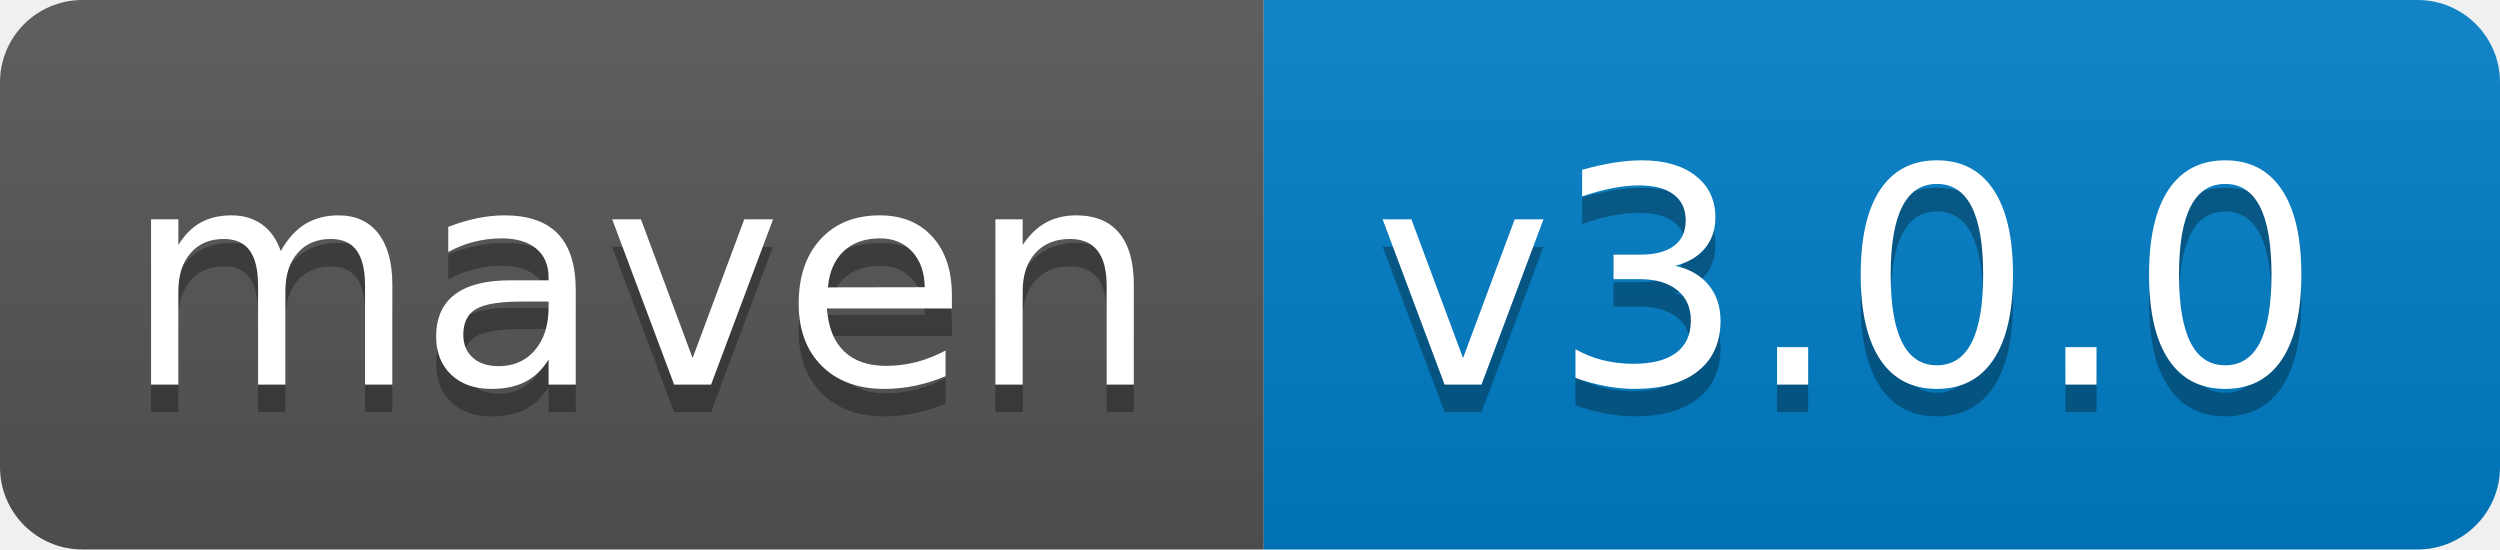
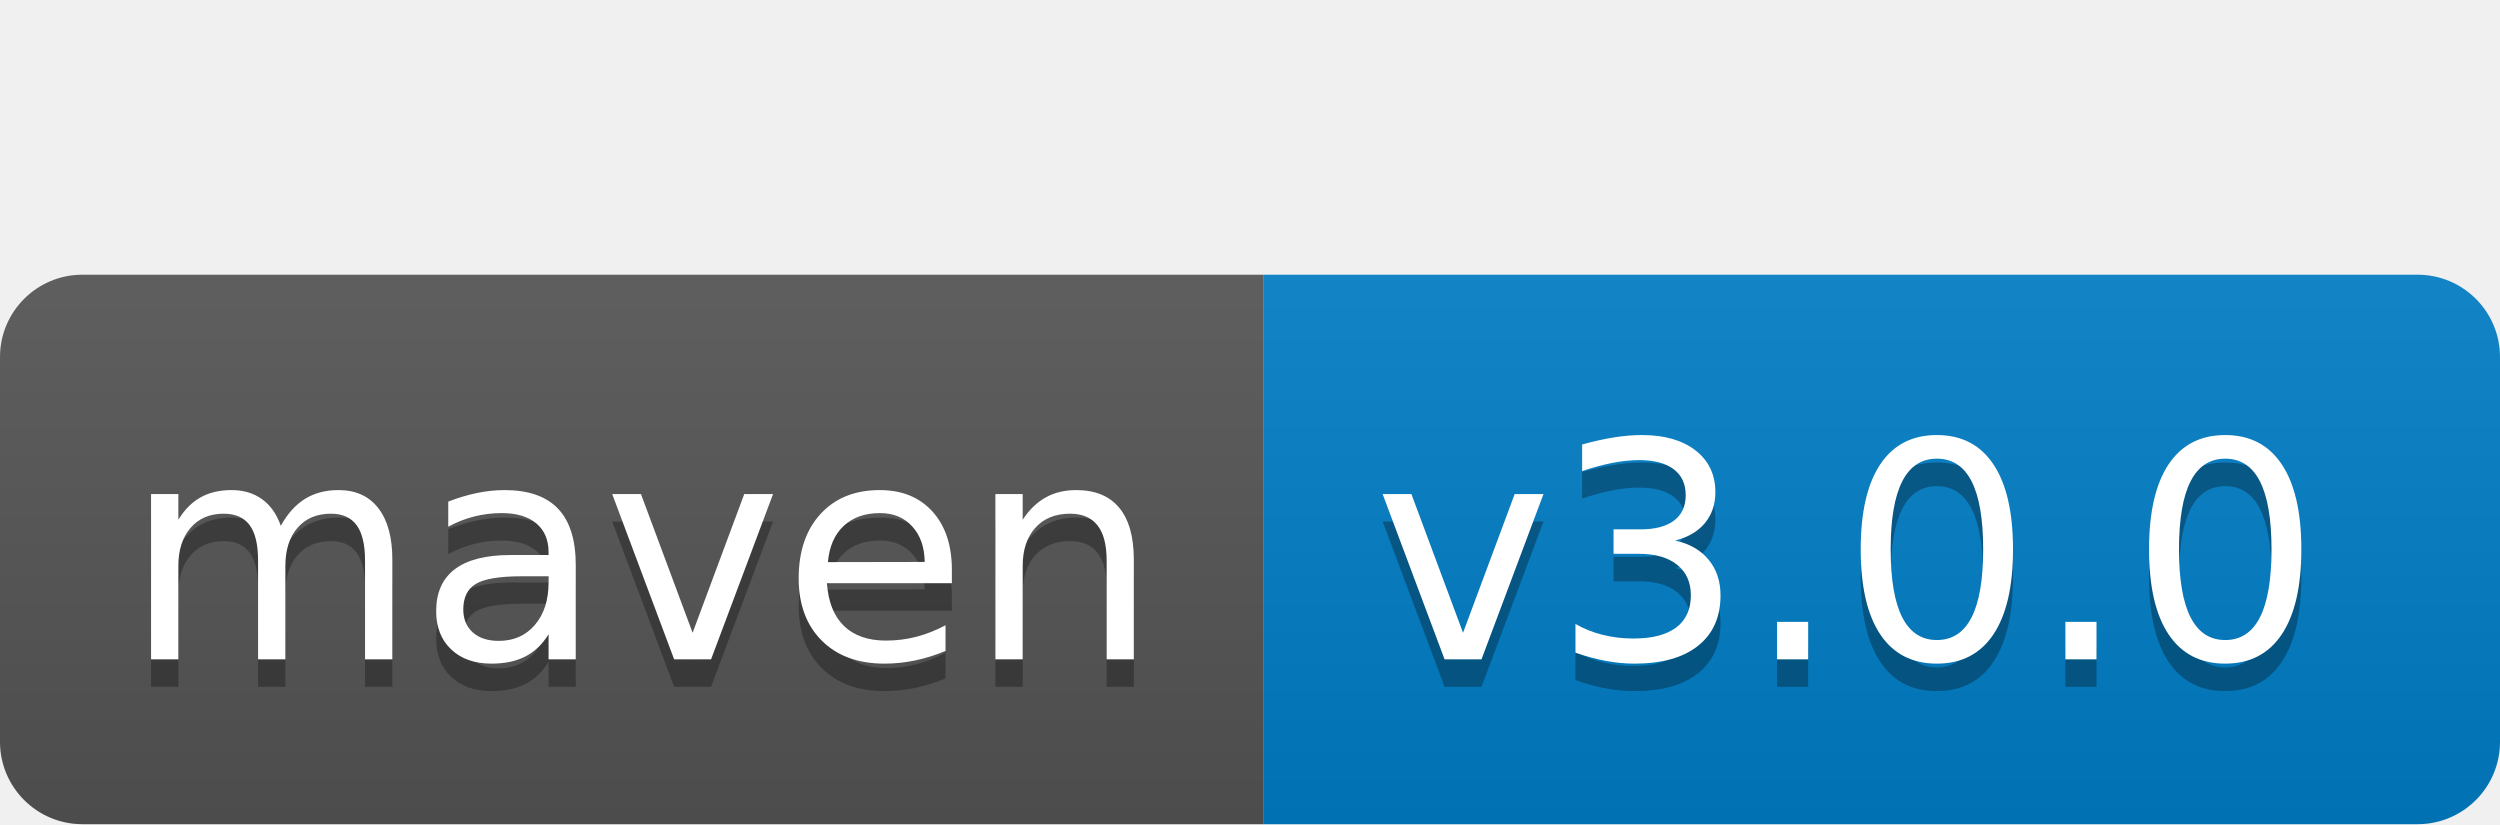
- <svg xmlns="http://www.w3.org/2000/svg" width="91" height="20">
+ <svg xmlns="http://www.w3.org/2000/svg" width="91" height="30">
  <linearGradient id="s" x2="0" y2="100%">
    <stop offset="0" stop-color="#bbb" stop-opacity=".1" />
    <stop offset="1" stop-opacity=".1" />
  </linearGradient>
  <clipPath id="r">
-     <rect width="91" height="20" rx="3" fill="#fff" />
+     <rect y="10" width="91" height="20" rx="3" fill="#fff" />
  </clipPath>
  <g clip-path="url(#r)">
-     <rect width="46" height="20" fill="#555" />
-     <rect x="46" width="45" height="20" fill="#007ec6" />
-     <rect width="91" height="20" fill="url(#s)" />
+     <rect y="10" width="46" height="20" fill="#555" />
+     <rect y="10" x="46" width="45" height="20" fill="#007ec6" />
+     <rect y="10" width="91" height="20" fill="url(#s)" />
  </g>
  <g fill="#fff" font-family="Verdana,Geneva,DejaVu Sans,sans-serif" text-rendering="geometricPrecision" font-size="110">
-     <text x="45" y="150" fill="#010101" fill-opacity=".3" transform="scale(.1)" textLength="360">maven</text>
-     <text x="45" y="140" transform="scale(.1)" textLength="360">maven</text>
-     <text x="500" y="150" fill="#010101" fill-opacity=".3" transform="scale(.1)" textLength="350">v3.0.0</text>
-     <text x="500" y="140" transform="scale(.1)" textLength="350">v3.0.0</text>
+     <text x="45" y="250" fill="#010101" fill-opacity=".3" transform="scale(.1)" textLength="360">maven</text>
+     <text x="45" y="240" transform="scale(.1)" textLength="360">maven</text>
+     <text x="500" y="250" fill="#010101" fill-opacity=".3" transform="scale(.1)" textLength="350">v3.0.0</text>
+     <text x="500" y="240" transform="scale(.1)" textLength="350">v3.0.0</text>
  </g>
</svg>
